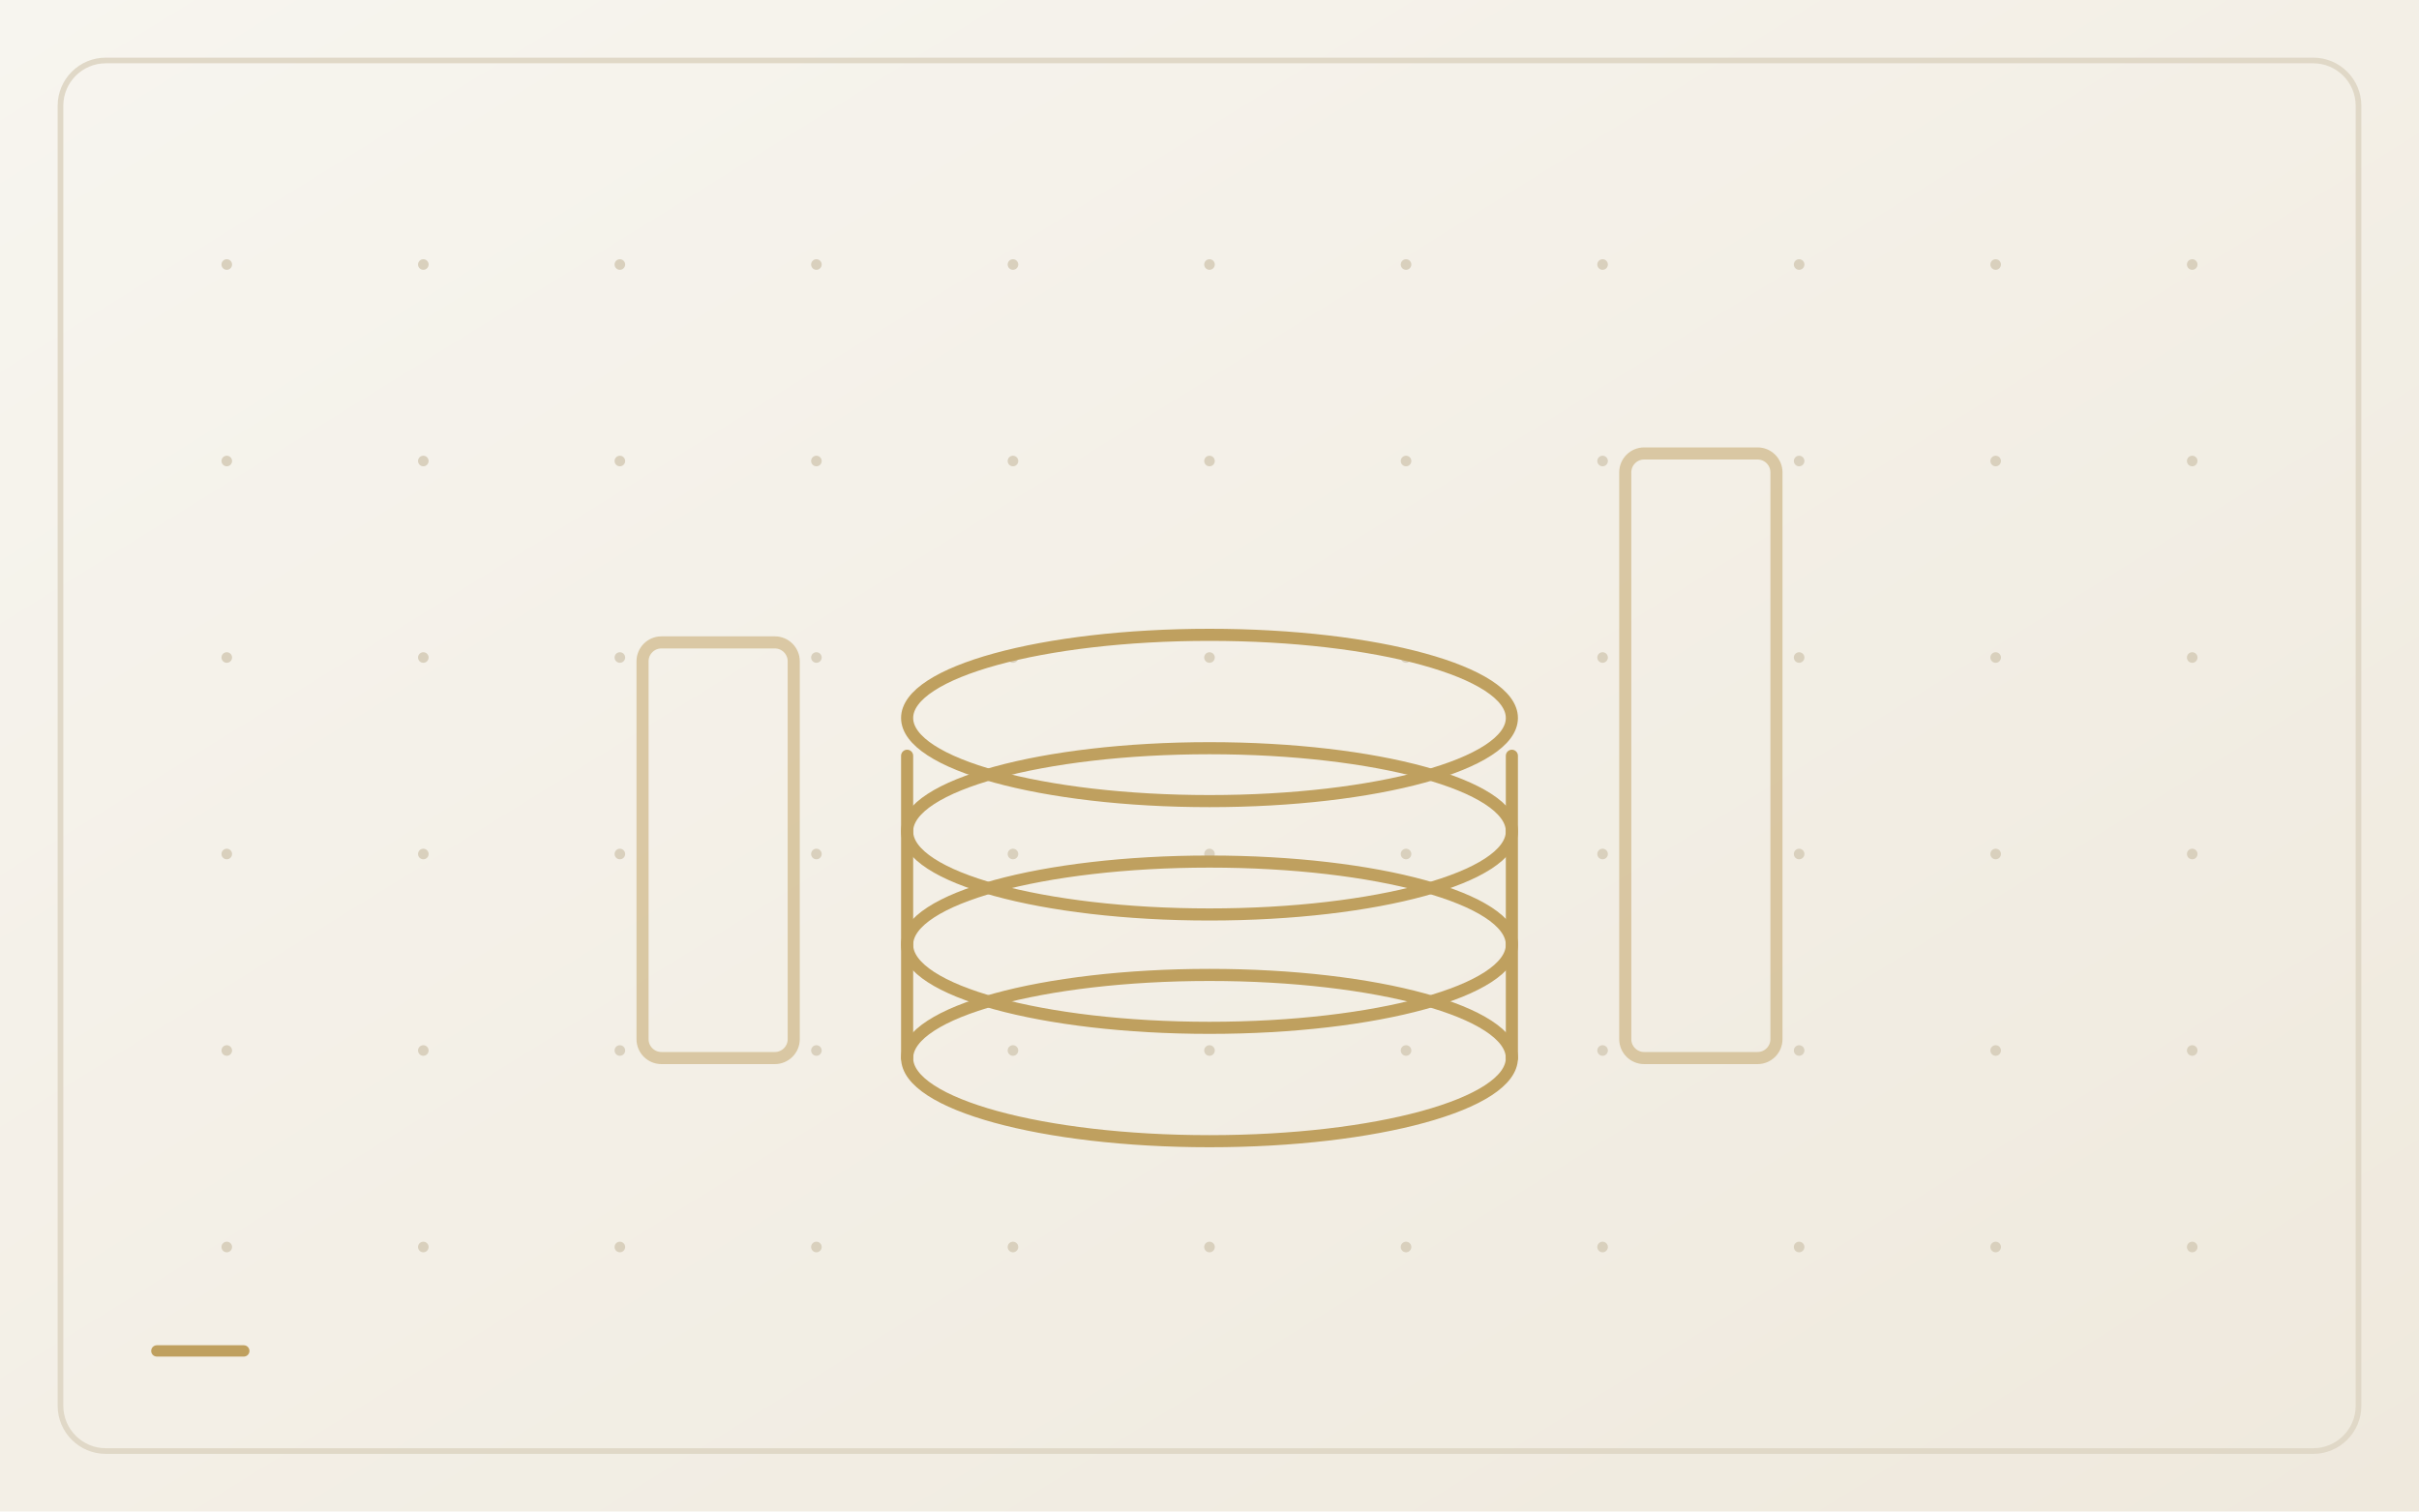
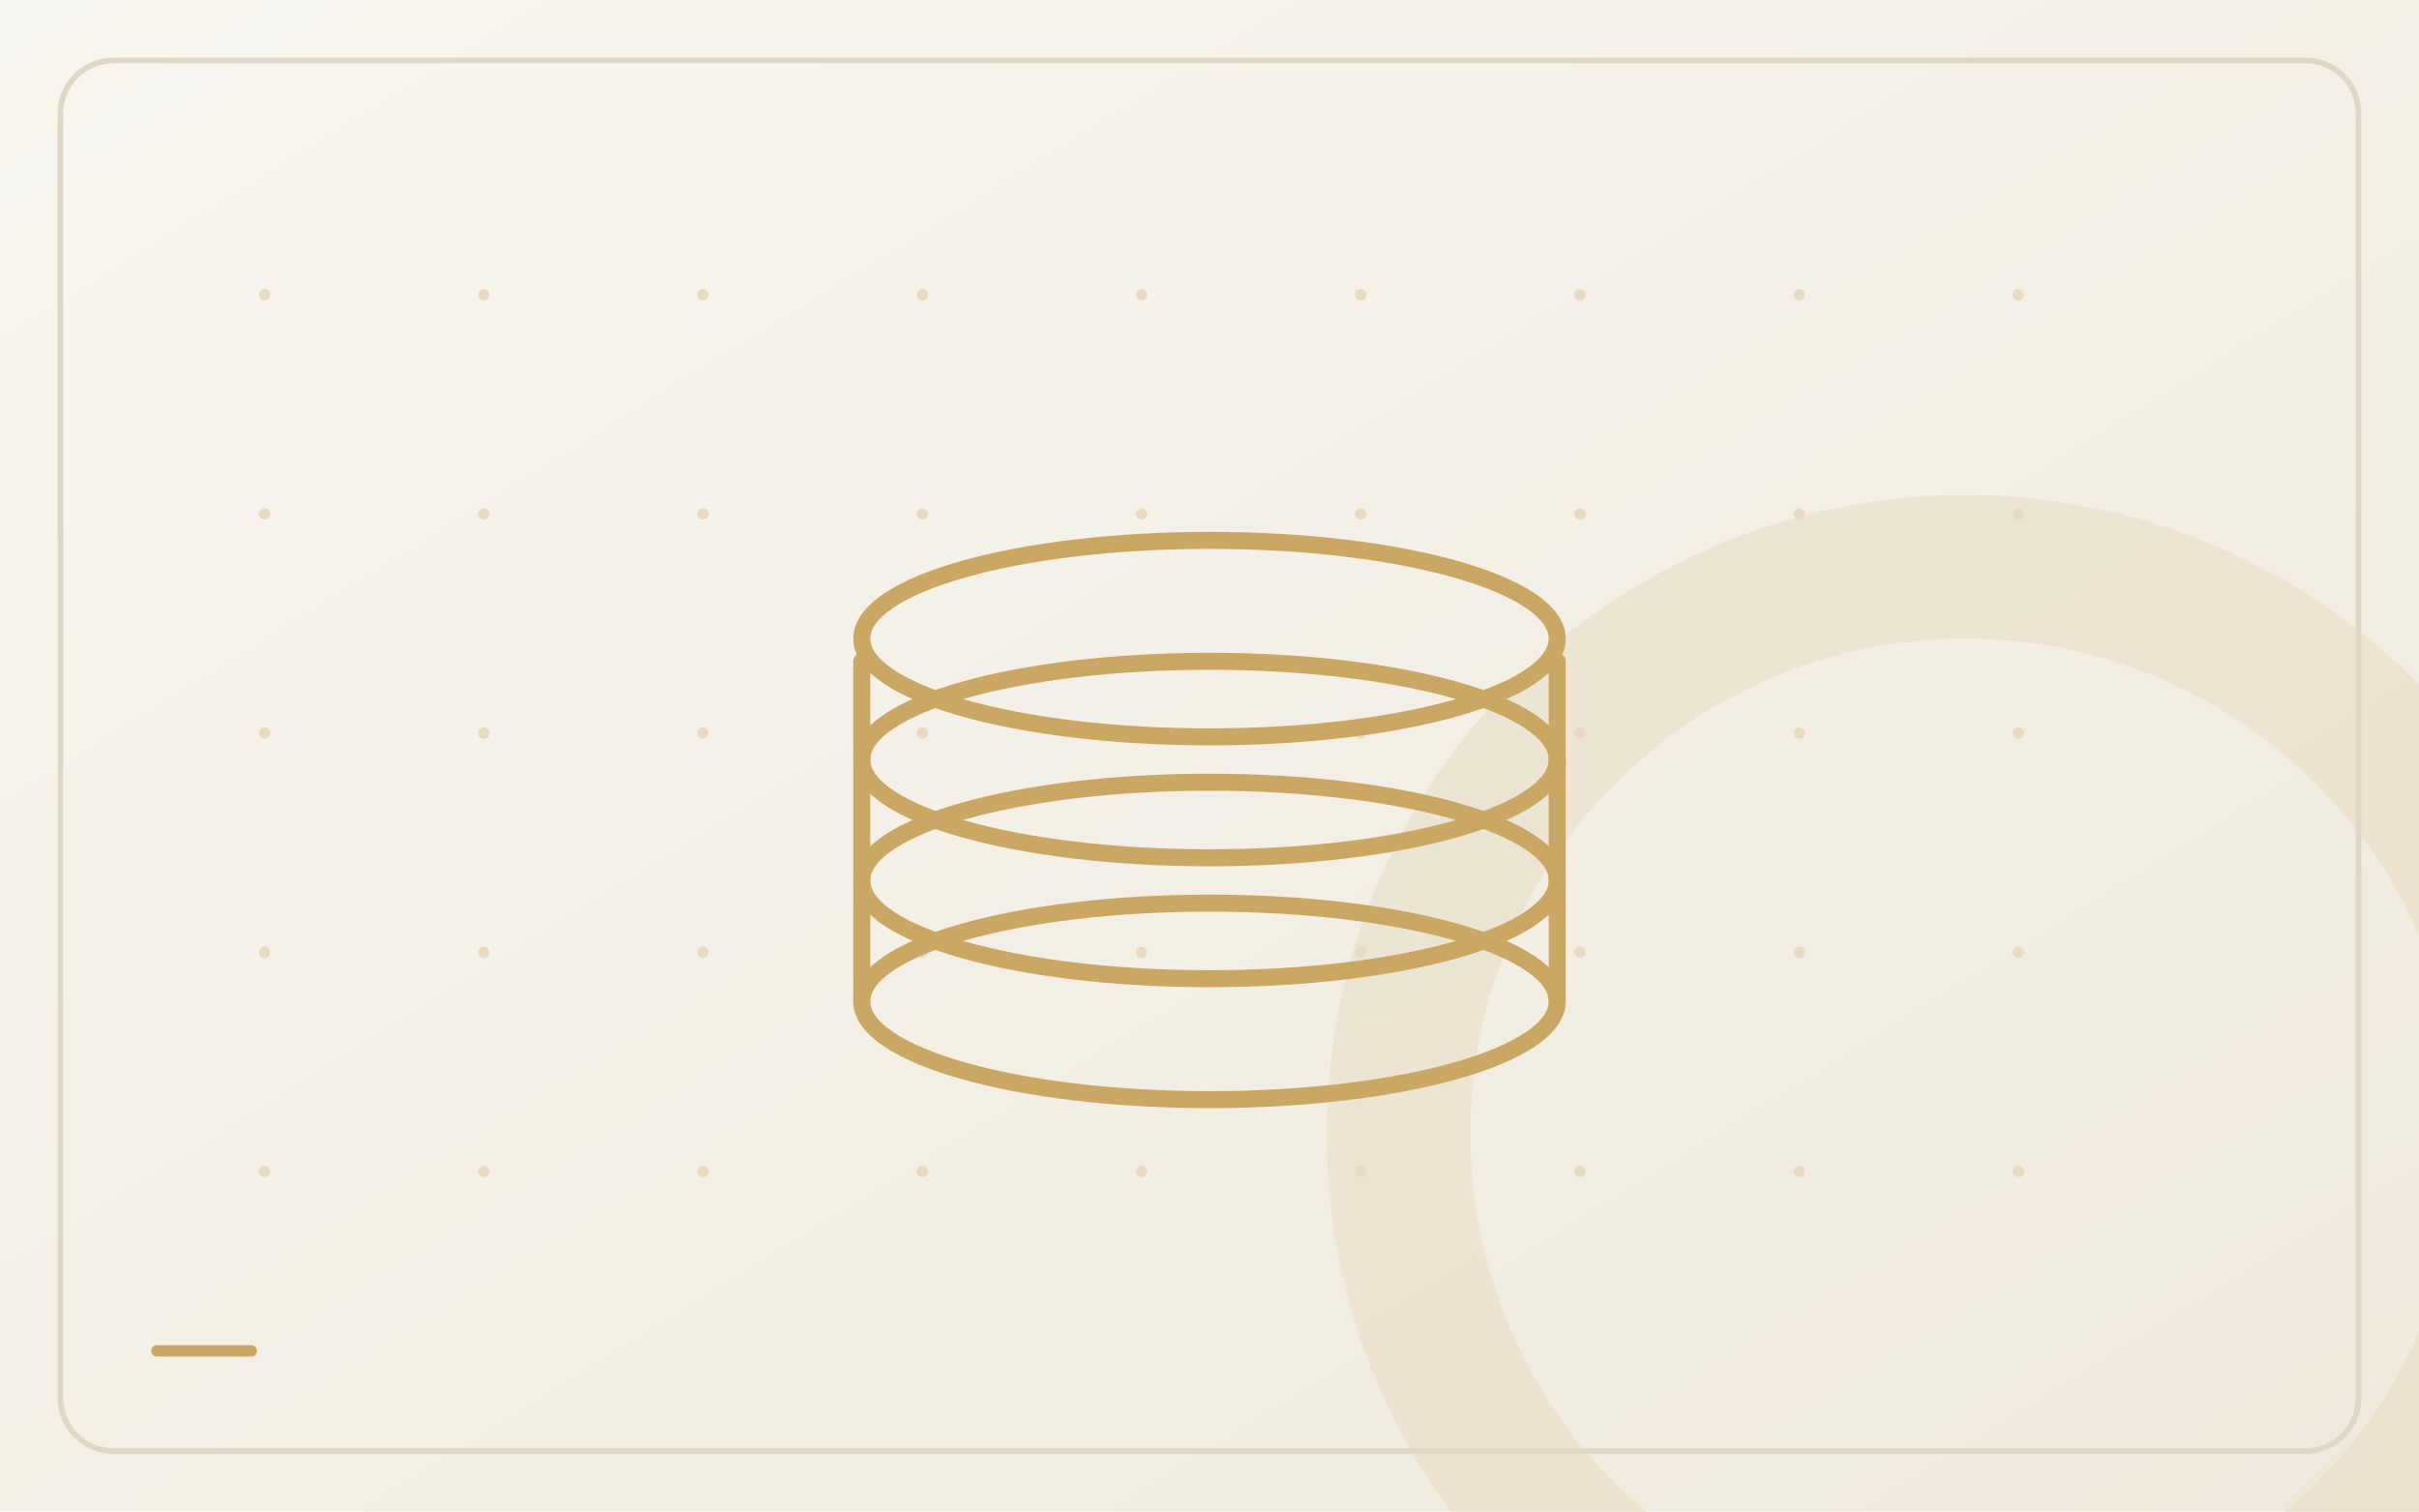
<svg xmlns="http://www.w3.org/2000/svg" viewBox="0 0 640 400" width="640" height="400">
  <defs>
    <linearGradient id="bg" x1="0" y1="0" x2="1" y2="1">
-       <stop offset="0" stop-color="#f7f5ef" />
-       <stop offset="1" stop-color="#efe9dd" />
+       <stop offset="0" stop-color="#f8f6f0" />
+       <stop offset="1" stop-color="#efe9dc" />
    </linearGradient>
  </defs>
  <rect width="640" height="400" fill="url(#bg)" />
-   <circle cx="60" cy="70" r="1.4" fill="#d9d0bd" />
-   <circle cx="60" cy="122" r="1.4" fill="#d9d0bd" />
-   <circle cx="60" cy="174" r="1.4" fill="#d9d0bd" />
-   <circle cx="60" cy="226" r="1.4" fill="#d9d0bd" />
-   <circle cx="60" cy="278" r="1.4" fill="#d9d0bd" />
-   <circle cx="60" cy="330" r="1.4" fill="#d9d0bd" />
-   <circle cx="112" cy="70" r="1.4" fill="#d9d0bd" />
-   <circle cx="112" cy="122" r="1.4" fill="#d9d0bd" />
-   <circle cx="112" cy="174" r="1.4" fill="#d9d0bd" />
-   <circle cx="112" cy="226" r="1.4" fill="#d9d0bd" />
-   <circle cx="112" cy="278" r="1.4" fill="#d9d0bd" />
-   <circle cx="112" cy="330" r="1.4" fill="#d9d0bd" />
-   <circle cx="164" cy="70" r="1.4" fill="#d9d0bd" />
-   <circle cx="164" cy="122" r="1.4" fill="#d9d0bd" />
-   <circle cx="164" cy="174" r="1.4" fill="#d9d0bd" />
-   <circle cx="164" cy="226" r="1.4" fill="#d9d0bd" />
-   <circle cx="164" cy="278" r="1.4" fill="#d9d0bd" />
-   <circle cx="164" cy="330" r="1.4" fill="#d9d0bd" />
-   <circle cx="216" cy="70" r="1.4" fill="#d9d0bd" />
-   <circle cx="216" cy="122" r="1.4" fill="#d9d0bd" />
-   <circle cx="216" cy="174" r="1.4" fill="#d9d0bd" />
-   <circle cx="216" cy="226" r="1.4" fill="#d9d0bd" />
-   <circle cx="216" cy="278" r="1.4" fill="#d9d0bd" />
-   <circle cx="216" cy="330" r="1.4" fill="#d9d0bd" />
-   <circle cx="268" cy="70" r="1.4" fill="#d9d0bd" />
-   <circle cx="268" cy="122" r="1.4" fill="#d9d0bd" />
-   <circle cx="268" cy="174" r="1.4" fill="#d9d0bd" />
-   <circle cx="268" cy="226" r="1.4" fill="#d9d0bd" />
-   <circle cx="268" cy="278" r="1.4" fill="#d9d0bd" />
-   <circle cx="268" cy="330" r="1.4" fill="#d9d0bd" />
-   <circle cx="320" cy="70" r="1.4" fill="#d9d0bd" />
-   <circle cx="320" cy="122" r="1.4" fill="#d9d0bd" />
-   <circle cx="320" cy="174" r="1.4" fill="#d9d0bd" />
-   <circle cx="320" cy="226" r="1.4" fill="#d9d0bd" />
-   <circle cx="320" cy="278" r="1.4" fill="#d9d0bd" />
-   <circle cx="320" cy="330" r="1.4" fill="#d9d0bd" />
-   <circle cx="372" cy="70" r="1.4" fill="#d9d0bd" />
-   <circle cx="372" cy="122" r="1.4" fill="#d9d0bd" />
-   <circle cx="372" cy="174" r="1.4" fill="#d9d0bd" />
-   <circle cx="372" cy="226" r="1.4" fill="#d9d0bd" />
-   <circle cx="372" cy="278" r="1.4" fill="#d9d0bd" />
-   <circle cx="372" cy="330" r="1.4" fill="#d9d0bd" />
-   <circle cx="424" cy="70" r="1.4" fill="#d9d0bd" />
-   <circle cx="424" cy="122" r="1.4" fill="#d9d0bd" />
-   <circle cx="424" cy="174" r="1.4" fill="#d9d0bd" />
-   <circle cx="424" cy="226" r="1.4" fill="#d9d0bd" />
-   <circle cx="424" cy="278" r="1.4" fill="#d9d0bd" />
-   <circle cx="424" cy="330" r="1.4" fill="#d9d0bd" />
-   <circle cx="476" cy="70" r="1.4" fill="#d9d0bd" />
-   <circle cx="476" cy="122" r="1.4" fill="#d9d0bd" />
-   <circle cx="476" cy="174" r="1.4" fill="#d9d0bd" />
-   <circle cx="476" cy="226" r="1.4" fill="#d9d0bd" />
-   <circle cx="476" cy="278" r="1.4" fill="#d9d0bd" />
-   <circle cx="476" cy="330" r="1.4" fill="#d9d0bd" />
-   <circle cx="528" cy="70" r="1.4" fill="#d9d0bd" />
-   <circle cx="528" cy="122" r="1.4" fill="#d9d0bd" />
-   <circle cx="528" cy="174" r="1.4" fill="#d9d0bd" />
-   <circle cx="528" cy="226" r="1.4" fill="#d9d0bd" />
-   <circle cx="528" cy="278" r="1.4" fill="#d9d0bd" />
-   <circle cx="528" cy="330" r="1.4" fill="#d9d0bd" />
-   <circle cx="580" cy="70" r="1.4" fill="#d9d0bd" />
-   <circle cx="580" cy="122" r="1.4" fill="#d9d0bd" />
-   <circle cx="580" cy="174" r="1.4" fill="#d9d0bd" />
-   <circle cx="580" cy="226" r="1.4" fill="#d9d0bd" />
-   <circle cx="580" cy="278" r="1.4" fill="#d9d0bd" />
-   <circle cx="580" cy="330" r="1.4" fill="#d9d0bd" />
-   <rect x="16" y="16" width="608" height="368" fill="none" stroke="#e0d8c7" stroke-width="1.5" rx="12" />
+   <circle cx="520" cy="300" r="150" fill="none" stroke="#e7dcc2" stroke-width="38" opacity="0.5" />
+   <circle cx="70" cy="78" r="1.5" fill="#e7dcc2" />
+   <circle cx="70" cy="136" r="1.5" fill="#e7dcc2" />
+   <circle cx="70" cy="194" r="1.5" fill="#e7dcc2" />
+   <circle cx="70" cy="252" r="1.5" fill="#e7dcc2" />
+   <circle cx="70" cy="310" r="1.5" fill="#e7dcc2" />
+   <circle cx="128" cy="78" r="1.5" fill="#e7dcc2" />
+   <circle cx="128" cy="136" r="1.5" fill="#e7dcc2" />
+   <circle cx="128" cy="194" r="1.5" fill="#e7dcc2" />
+   <circle cx="128" cy="252" r="1.5" fill="#e7dcc2" />
+   <circle cx="128" cy="310" r="1.5" fill="#e7dcc2" />
+   <circle cx="186" cy="78" r="1.5" fill="#e7dcc2" />
+   <circle cx="186" cy="136" r="1.5" fill="#e7dcc2" />
+   <circle cx="186" cy="194" r="1.5" fill="#e7dcc2" />
+   <circle cx="186" cy="252" r="1.5" fill="#e7dcc2" />
+   <circle cx="186" cy="310" r="1.5" fill="#e7dcc2" />
+   <circle cx="244" cy="78" r="1.5" fill="#e7dcc2" />
+   <circle cx="244" cy="136" r="1.5" fill="#e7dcc2" />
+   <circle cx="244" cy="194" r="1.5" fill="#e7dcc2" />
+   <circle cx="244" cy="252" r="1.5" fill="#e7dcc2" />
+   <circle cx="244" cy="310" r="1.5" fill="#e7dcc2" />
+   <circle cx="302" cy="78" r="1.5" fill="#e7dcc2" />
+   <circle cx="302" cy="136" r="1.5" fill="#e7dcc2" />
+   <circle cx="302" cy="194" r="1.5" fill="#e7dcc2" />
+   <circle cx="302" cy="252" r="1.5" fill="#e7dcc2" />
+   <circle cx="302" cy="310" r="1.5" fill="#e7dcc2" />
+   <circle cx="360" cy="78" r="1.5" fill="#e7dcc2" />
+   <circle cx="360" cy="136" r="1.5" fill="#e7dcc2" />
+   <circle cx="360" cy="194" r="1.5" fill="#e7dcc2" />
+   <circle cx="360" cy="252" r="1.5" fill="#e7dcc2" />
+   <circle cx="360" cy="310" r="1.5" fill="#e7dcc2" />
+   <circle cx="418" cy="78" r="1.5" fill="#e7dcc2" />
+   <circle cx="418" cy="136" r="1.5" fill="#e7dcc2" />
+   <circle cx="418" cy="194" r="1.5" fill="#e7dcc2" />
+   <circle cx="418" cy="252" r="1.5" fill="#e7dcc2" />
+   <circle cx="418" cy="310" r="1.5" fill="#e7dcc2" />
+   <circle cx="476" cy="78" r="1.5" fill="#e7dcc2" />
+   <circle cx="476" cy="136" r="1.5" fill="#e7dcc2" />
+   <circle cx="476" cy="194" r="1.5" fill="#e7dcc2" />
+   <circle cx="476" cy="252" r="1.5" fill="#e7dcc2" />
+   <circle cx="476" cy="310" r="1.5" fill="#e7dcc2" />
+   <circle cx="534" cy="78" r="1.5" fill="#e7dcc2" />
+   <circle cx="534" cy="136" r="1.5" fill="#e7dcc2" />
+   <circle cx="534" cy="194" r="1.5" fill="#e7dcc2" />
+   <circle cx="534" cy="252" r="1.5" fill="#e7dcc2" />
+   <circle cx="534" cy="310" r="1.5" fill="#e7dcc2" />
+   <rect x="16" y="16" width="608" height="368" fill="none" stroke="#e0d8c7" stroke-width="1.5" rx="14" />
  <g transform="rotate(0 320 200)">
-     <path d="M240 200 V280 M400 200 V280" stroke="#bfa05f" fill="none" stroke-width="3.2" stroke-linecap="round" stroke-linejoin="round" />
-     <ellipse cx="320" cy="280" rx="80" ry="22" stroke="#bfa05f" fill="none" stroke-width="3.2" stroke-linecap="round" stroke-linejoin="round" />
-     <ellipse cx="320" cy="250" rx="80" ry="22" stroke="#bfa05f" fill="none" stroke-width="3.2" stroke-linecap="round" stroke-linejoin="round" />
-     <ellipse cx="320" cy="220" rx="80" ry="22" stroke="#bfa05f" fill="none" stroke-width="3.2" stroke-linecap="round" stroke-linejoin="round" />
-     <ellipse cx="320" cy="190" rx="80" ry="22" stroke="#bfa05f" fill="none" stroke-width="3.2" stroke-linecap="round" stroke-linejoin="round" />
-     <rect x="170" y="170" width="40" height="110" rx="5" stroke="#bfa05f" fill="none" stroke-width="3.2" stroke-linecap="round" stroke-linejoin="round" opacity="0.5" />
-     <rect x="430" y="120" width="40" height="160" rx="5" stroke="#bfa05f" fill="none" stroke-width="3.2" stroke-linecap="round" stroke-linejoin="round" opacity="0.5" />
+     <path d="M228 175 V265 M412 175 V265" stroke="#caa863" fill="none" stroke-width="4.5" stroke-linecap="round" stroke-linejoin="round" />
+     <ellipse cx="320" cy="265" rx="92" ry="26" stroke="#caa863" fill="none" stroke-width="4.5" stroke-linecap="round" stroke-linejoin="round" />
+     <ellipse cx="320" cy="233" rx="92" ry="26" stroke="#caa863" fill="none" stroke-width="4.5" stroke-linecap="round" stroke-linejoin="round" />
+     <ellipse cx="320" cy="201" rx="92" ry="26" stroke="#caa863" fill="none" stroke-width="4.5" stroke-linecap="round" stroke-linejoin="round" />
+     <ellipse cx="320" cy="169" rx="92" ry="26" stroke="#caa863" fill="none" stroke-width="4.5" stroke-linecap="round" stroke-linejoin="round" />
  </g>
-   <rect x="40" y="356" width="26" height="3" rx="1.5" fill="#bfa05f" />
+   <rect x="40" y="356" width="28" height="3" rx="1.5" fill="#caa863" />
</svg>
